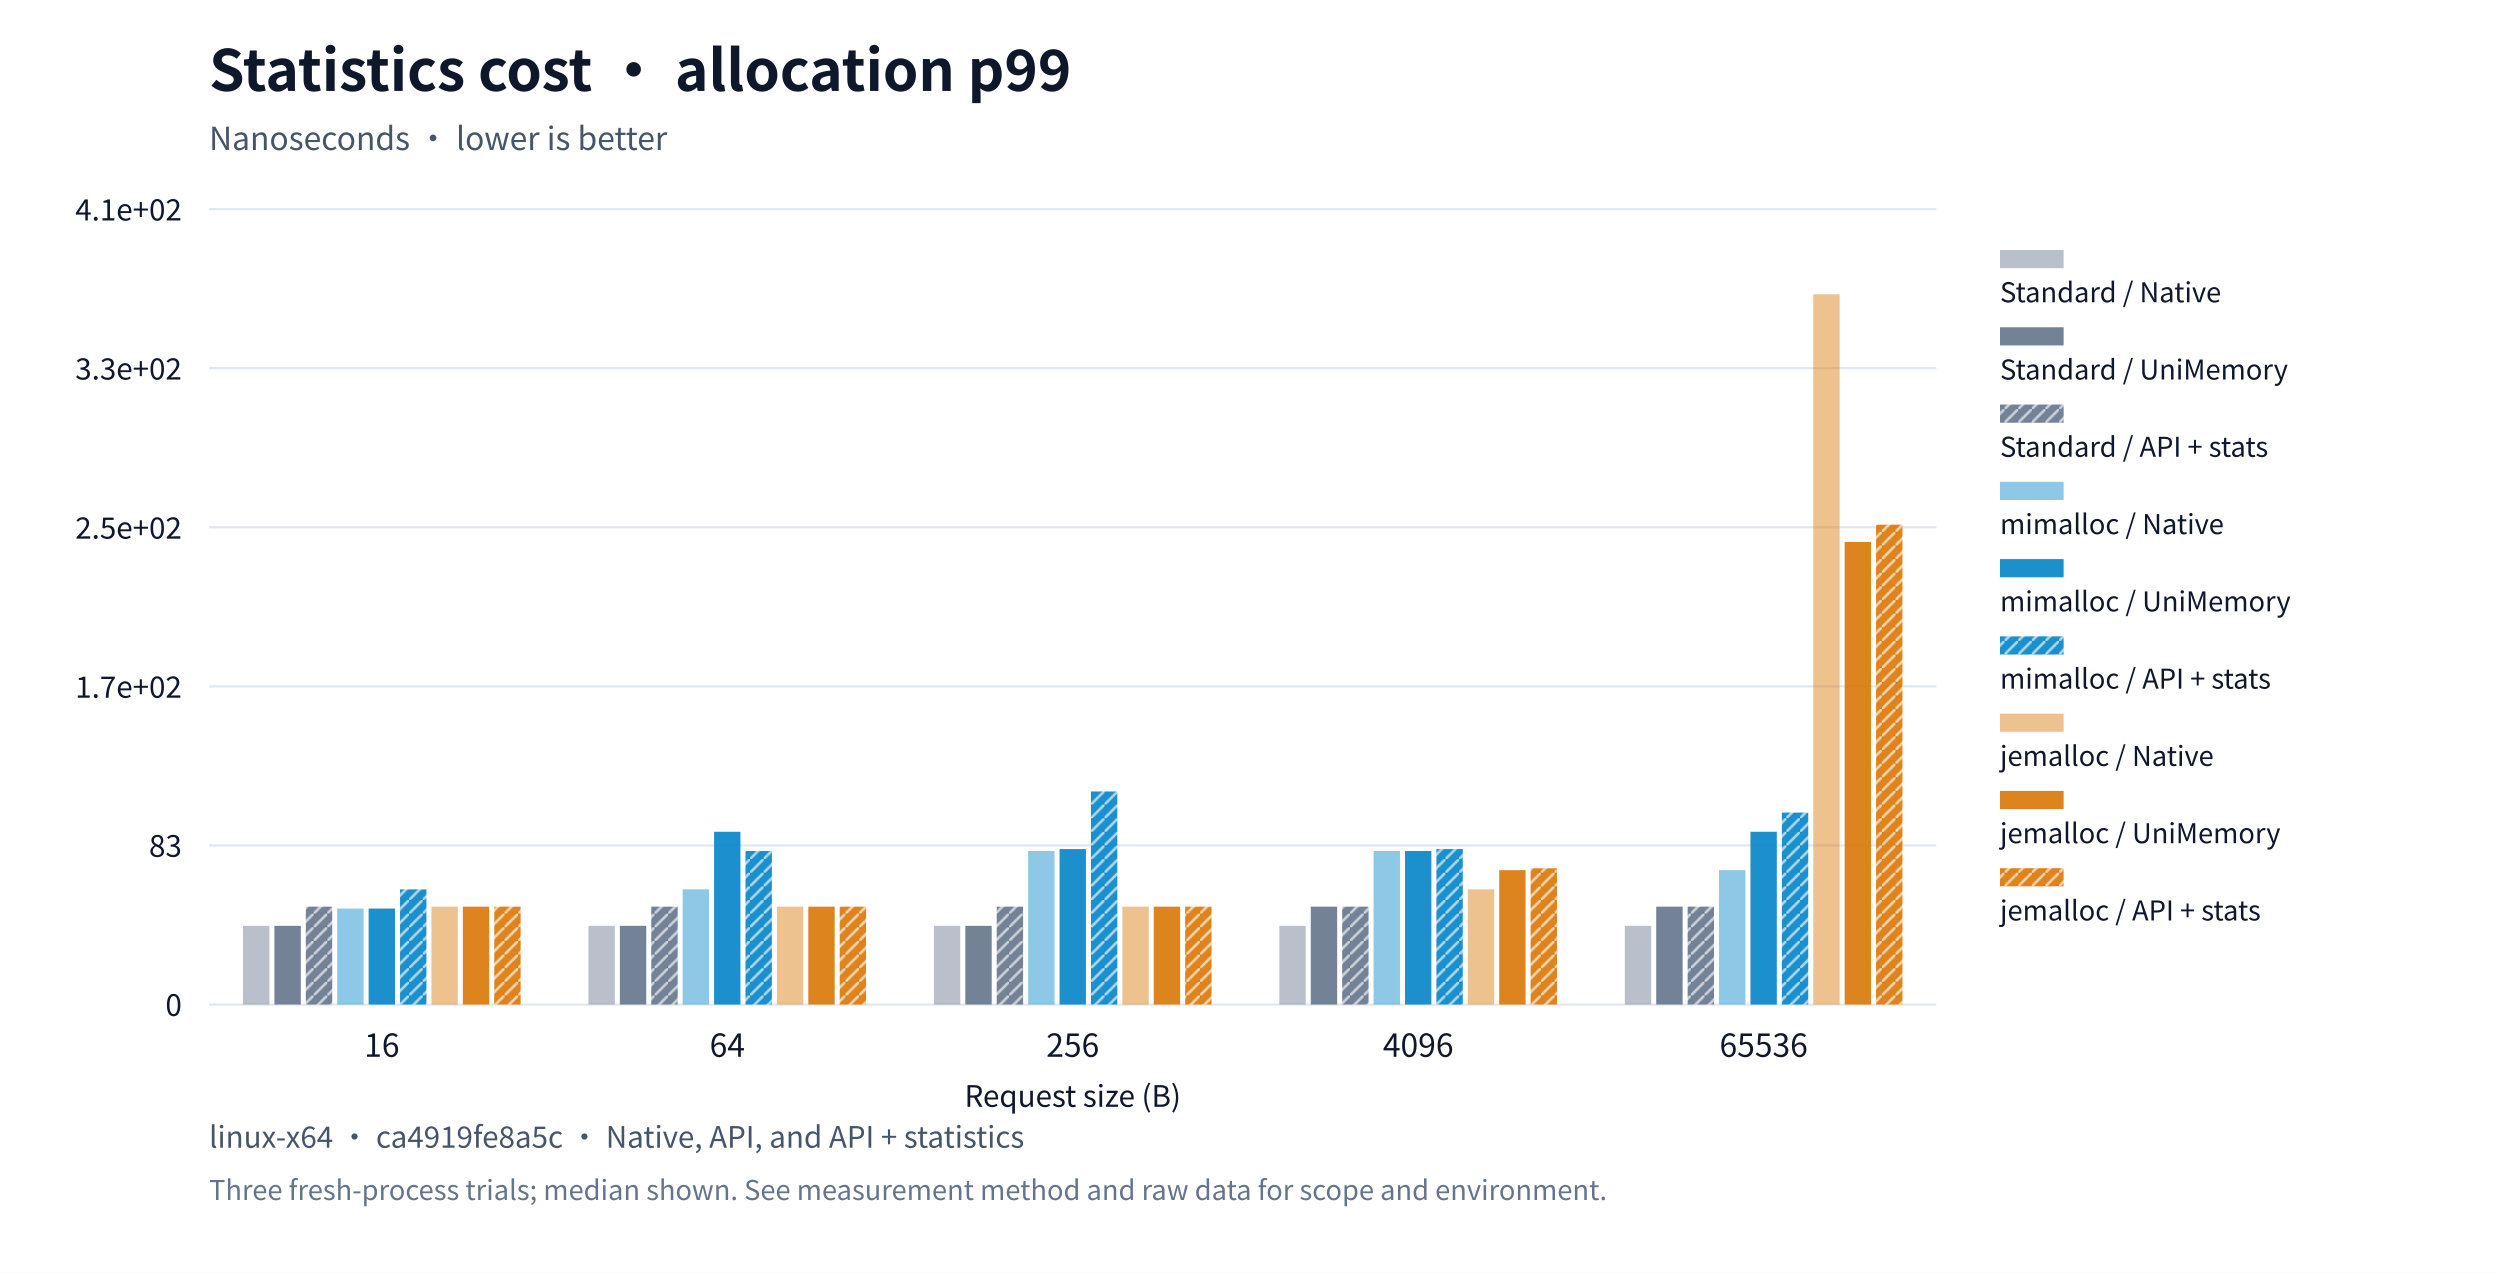
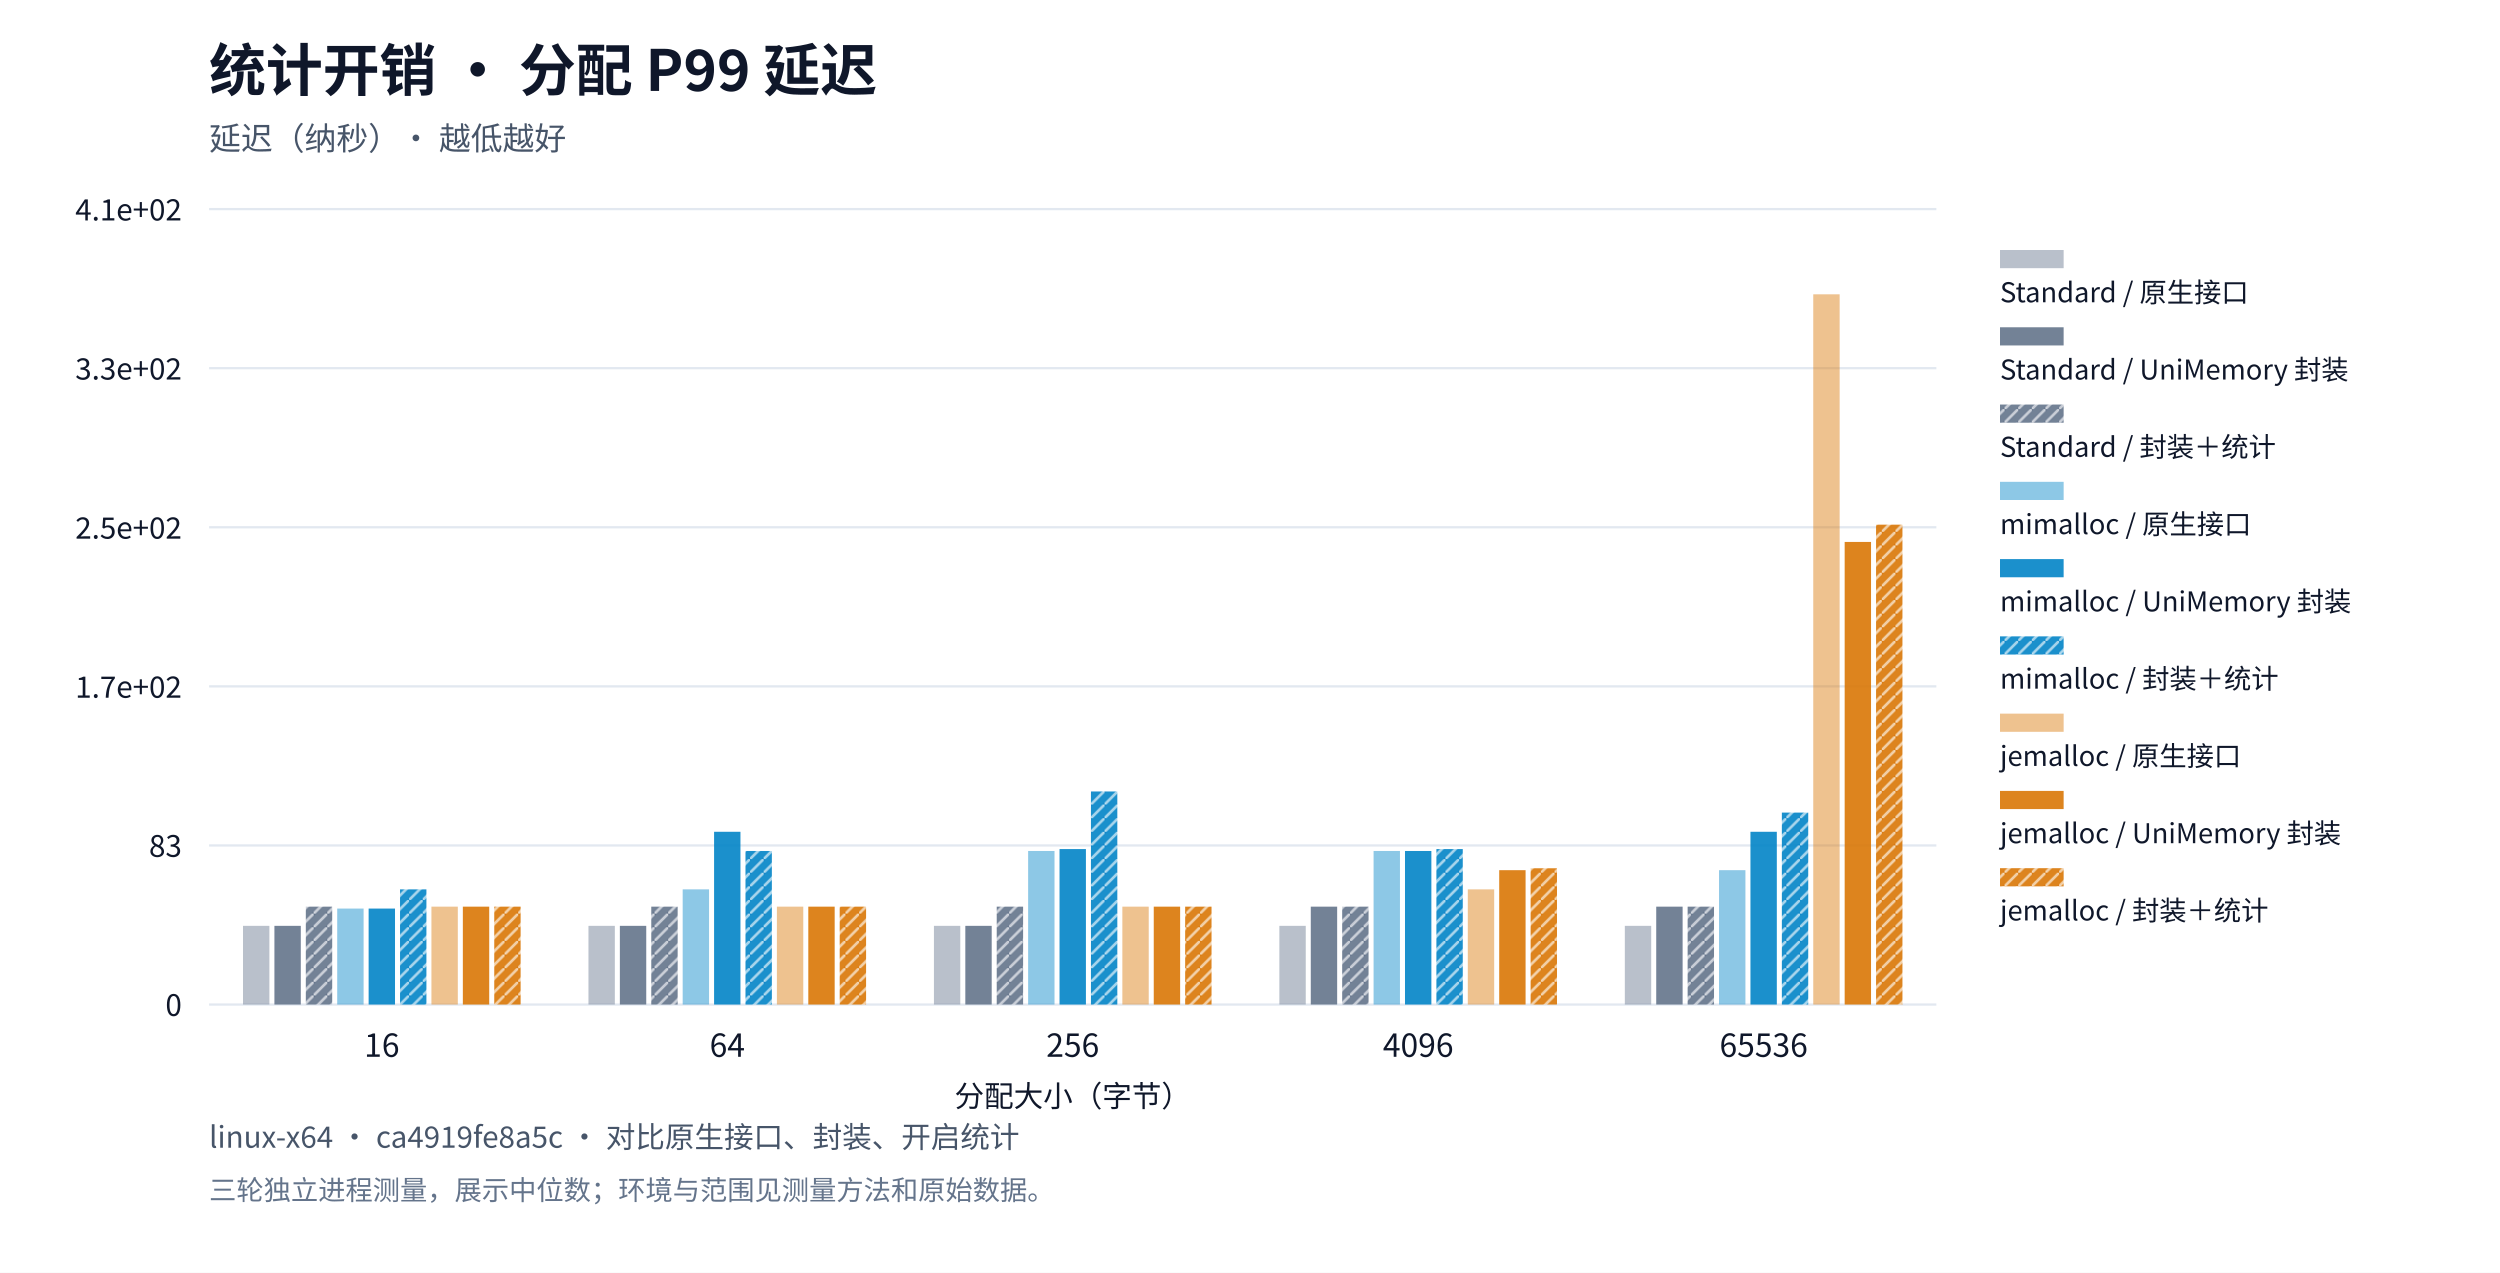
- <svg xmlns="http://www.w3.org/2000/svg" xml:lang="en" viewBox="0 0 1100 560" role="img">
+ <svg xmlns="http://www.w3.org/2000/svg" xml:lang="zh-CN" viewBox="0 0 1100 560" role="img">
  <rect width="1100" height="560" fill="#ffffff" />
  <g font-family="system-ui,Segoe UI,Microsoft YaHei,PingFang SC,Noto Sans CJK SC,sans-serif" fill="#0f172a">
-     <text x="92" y="40" font-size="25" font-weight="650">Statistics cost · allocation p99</text>
-     <text x="92" y="66" font-size="14" fill="#475569">Nanoseconds · lower is better</text>
+     <text x="92" y="40" font-size="25" font-weight="650">统计开销 · 分配 P99 延迟</text>
+     <text x="92" y="66" font-size="14" fill="#475569">延迟（纳秒）· 越低越好</text>
    <defs>
      <pattern id="standard-basic" width="6" height="6" patternUnits="userSpaceOnUse">
        <rect width="6" height="6" fill="#64748b" />
        <path d="M0,6L6,0" stroke="#ffffff" stroke-opacity="0.6" stroke-width="1.2" />
      </pattern>
      <pattern id="mimalloc-basic" width="6" height="6" patternUnits="userSpaceOnUse">
        <rect width="6" height="6" fill="#0284c7" />
        <path d="M0,6L6,0" stroke="#ffffff" stroke-opacity="0.6" stroke-width="1.2" />
      </pattern>
      <pattern id="jemalloc-basic" width="6" height="6" patternUnits="userSpaceOnUse">
        <rect width="6" height="6" fill="#d97706" />
        <path d="M0,6L6,0" stroke="#ffffff" stroke-opacity="0.6" stroke-width="1.2" />
      </pattern>
    </defs>
    <path d="M92,442.0h760" stroke="#e2e8f0" />
    <text x="80" y="447.0" text-anchor="end" font-size="13">0</text>
    <path d="M92,372.0h760" stroke="#e2e8f0" />
    <text x="80" y="377.0" text-anchor="end" font-size="13">83</text>
    <path d="M92,302.0h760" stroke="#e2e8f0" />
    <text x="80" y="307.0" text-anchor="end" font-size="13">1.7e+02</text>
    <path d="M92,232.0h760" stroke="#e2e8f0" />
    <text x="80" y="237.0" text-anchor="end" font-size="13">2.5e+02</text>
    <path d="M92,162.0h760" stroke="#e2e8f0" />
    <text x="80" y="167.0" text-anchor="end" font-size="13">3.3e+02</text>
    <path d="M92,92.0h760" stroke="#e2e8f0" />
    <text x="80" y="97.0" text-anchor="end" font-size="13">4.1e+02</text>
    <text x="168.0" y="465" text-anchor="middle" font-size="14">16</text>
    <text x="320.0" y="465" text-anchor="middle" font-size="14">64</text>
    <text x="472.0" y="465" text-anchor="middle" font-size="14">256</text>
    <text x="624.0" y="465" text-anchor="middle" font-size="14">4096</text>
    <text x="776.0" y="465" text-anchor="middle" font-size="14">65536</text>
    <rect data-path="native" x="106.924" y="407.372" width="11.607" height="34.628" fill="#64748b" opacity="0.45" />
    <rect data-path="native" x="258.924" y="407.372" width="11.607" height="34.628" fill="#64748b" opacity="0.45" />
    <rect data-path="native" x="410.924" y="407.372" width="11.607" height="34.628" fill="#64748b" opacity="0.45" />
    <rect data-path="native" x="562.924" y="407.372" width="11.607" height="34.628" fill="#64748b" opacity="0.45" />
    <rect data-path="native" x="714.924" y="407.372" width="11.607" height="34.628" fill="#64748b" opacity="0.45" />
    <rect data-path="native" x="880" y="110" width="28" height="8" fill="#64748b" opacity="0.45" />
-     <text x="880" y="133" font-size="12">Standard / Native</text>
+     <text x="880" y="133" font-size="12">Standard / 原生接口</text>
    <rect data-path="disabled" x="120.742" y="407.372" width="11.607" height="34.628" fill="#64748b" opacity="0.9" />
    <rect data-path="disabled" x="272.742" y="407.372" width="11.607" height="34.628" fill="#64748b" opacity="0.9" />
    <rect data-path="disabled" x="424.742" y="407.372" width="11.607" height="34.628" fill="#64748b" opacity="0.9" />
    <rect data-path="disabled" x="576.742" y="398.926" width="11.607" height="43.074" fill="#64748b" opacity="0.9" />
    <rect data-path="disabled" x="728.742" y="398.926" width="11.607" height="43.074" fill="#64748b" opacity="0.9" />
    <rect data-path="disabled" x="880" y="144" width="28" height="8" fill="#64748b" opacity="0.9" />
-     <text x="880" y="167" font-size="12">Standard / UniMemory</text>
+     <text x="880" y="167" font-size="12">Standard / UniMemory 封装</text>
    <rect data-path="basic" x="134.56" y="398.926" width="11.607" height="43.074" fill="url(#standard-basic)" opacity="0.9" />
    <rect data-path="basic" x="286.56" y="398.926" width="11.607" height="43.074" fill="url(#standard-basic)" opacity="0.9" />
    <rect data-path="basic" x="438.56" y="398.926" width="11.607" height="43.074" fill="url(#standard-basic)" opacity="0.9" />
    <rect data-path="basic" x="590.56" y="398.926" width="11.607" height="43.074" fill="url(#standard-basic)" opacity="0.9" />
    <rect data-path="basic" x="742.56" y="398.926" width="11.607" height="43.074" fill="url(#standard-basic)" opacity="0.9" />
    <rect data-path="basic" x="880" y="178" width="28" height="8" fill="url(#standard-basic)" opacity="0.9" />
-     <text x="880" y="201" font-size="12">Standard / API + stats</text>
+     <text x="880" y="201" font-size="12">Standard / 封装＋统计</text>
    <rect data-path="native" x="148.378" y="399.77" width="11.607" height="42.23" fill="#0284c7" opacity="0.45" />
    <rect data-path="native" x="300.378" y="391.324" width="11.607" height="50.676" fill="#0284c7" opacity="0.45" />
    <rect data-path="native" x="452.378" y="374.432" width="11.607" height="67.568" fill="#0284c7" opacity="0.45" />
    <rect data-path="native" x="604.378" y="374.432" width="11.607" height="67.568" fill="#0284c7" opacity="0.45" />
    <rect data-path="native" x="756.378" y="382.878" width="11.607" height="59.122" fill="#0284c7" opacity="0.45" />
    <rect data-path="native" x="880" y="212" width="28" height="8" fill="#0284c7" opacity="0.45" />
-     <text x="880" y="235" font-size="12">mimalloc / Native</text>
+     <text x="880" y="235" font-size="12">mimalloc / 原生接口</text>
    <rect data-path="disabled" x="162.196" y="399.77" width="11.607" height="42.23" fill="#0284c7" opacity="0.9" />
    <rect data-path="disabled" x="314.196" y="365.986" width="11.607" height="76.014" fill="#0284c7" opacity="0.9" />
    <rect data-path="disabled" x="466.196" y="373.588" width="11.607" height="68.412" fill="#0284c7" opacity="0.9" />
    <rect data-path="disabled" x="618.196" y="374.432" width="11.607" height="67.568" fill="#0284c7" opacity="0.9" />
    <rect data-path="disabled" x="770.196" y="365.986" width="11.607" height="76.014" fill="#0284c7" opacity="0.9" />
    <rect data-path="disabled" x="880" y="246" width="28" height="8" fill="#0284c7" opacity="0.9" />
-     <text x="880" y="269" font-size="12">mimalloc / UniMemory</text>
+     <text x="880" y="269" font-size="12">mimalloc / UniMemory 封装</text>
    <rect data-path="basic" x="176.015" y="391.324" width="11.607" height="50.676" fill="url(#mimalloc-basic)" opacity="0.9" />
    <rect data-path="basic" x="328.015" y="374.432" width="11.607" height="67.568" fill="url(#mimalloc-basic)" opacity="0.9" />
    <rect data-path="basic" x="480.015" y="348.25" width="11.607" height="93.75" fill="url(#mimalloc-basic)" opacity="0.9" />
    <rect data-path="basic" x="632.015" y="373.588" width="11.607" height="68.412" fill="url(#mimalloc-basic)" opacity="0.9" />
    <rect data-path="basic" x="784.015" y="357.541" width="11.607" height="84.459" fill="url(#mimalloc-basic)" opacity="0.9" />
    <rect data-path="basic" x="880" y="280" width="28" height="8" fill="url(#mimalloc-basic)" opacity="0.9" />
-     <text x="880" y="303" font-size="12">mimalloc / API + stats</text>
+     <text x="880" y="303" font-size="12">mimalloc / 封装＋统计</text>
    <rect data-path="native" x="189.833" y="398.926" width="11.607" height="43.074" fill="#d97706" opacity="0.45" />
    <rect data-path="native" x="341.833" y="398.926" width="11.607" height="43.074" fill="#d97706" opacity="0.45" />
    <rect data-path="native" x="493.833" y="398.926" width="11.607" height="43.074" fill="#d97706" opacity="0.45" />
    <rect data-path="native" x="645.833" y="391.324" width="11.607" height="50.676" fill="#d97706" opacity="0.45" />
    <rect data-path="native" x="797.833" y="129.5" width="11.607" height="312.5" fill="#d97706" opacity="0.45" />
    <rect data-path="native" x="880" y="314" width="28" height="8" fill="#d97706" opacity="0.45" />
-     <text x="880" y="337" font-size="12">jemalloc / Native</text>
+     <text x="880" y="337" font-size="12">jemalloc / 原生接口</text>
    <rect data-path="disabled" x="203.651" y="398.926" width="11.607" height="43.074" fill="#d97706" opacity="0.9" />
    <rect data-path="disabled" x="355.651" y="398.926" width="11.607" height="43.074" fill="#d97706" opacity="0.9" />
    <rect data-path="disabled" x="507.651" y="398.926" width="11.607" height="43.074" fill="#d97706" opacity="0.9" />
    <rect data-path="disabled" x="659.651" y="382.878" width="11.607" height="59.122" fill="#d97706" opacity="0.9" />
    <rect data-path="disabled" x="811.651" y="238.453" width="11.607" height="203.547" fill="#d97706" opacity="0.9" />
    <rect data-path="disabled" x="880" y="348" width="28" height="8" fill="#d97706" opacity="0.9" />
-     <text x="880" y="371" font-size="12">jemalloc / UniMemory</text>
+     <text x="880" y="371" font-size="12">jemalloc / UniMemory 封装</text>
    <rect data-path="basic" x="217.469" y="398.926" width="11.607" height="43.074" fill="url(#jemalloc-basic)" opacity="0.9" />
    <rect data-path="basic" x="369.469" y="398.926" width="11.607" height="43.074" fill="url(#jemalloc-basic)" opacity="0.9" />
    <rect data-path="basic" x="521.469" y="398.926" width="11.607" height="43.074" fill="url(#jemalloc-basic)" opacity="0.9" />
    <rect data-path="basic" x="673.469" y="382.034" width="11.607" height="59.966" fill="url(#jemalloc-basic)" opacity="0.9" />
    <rect data-path="basic" x="825.469" y="230.851" width="11.607" height="211.149" fill="url(#jemalloc-basic)" opacity="0.9" />
    <rect data-path="basic" x="880" y="382" width="28" height="8" fill="url(#jemalloc-basic)" opacity="0.9" />
-     <text x="880" y="405" font-size="12">jemalloc / API + stats</text>
-     <text x="472" y="487" text-anchor="middle" font-size="13">Request size (B)</text>
-     <text x="92" y="505" font-size="13" fill="#475569">linux-x64 · ca4919fe8a5c · Native, API, and API + statistics</text>
-     <text x="92" y="528" font-size="12" fill="#64748b">Three fresh-process trials; median shown. See measurement method and raw data for scope and environment.</text>
+     <text x="880" y="405" font-size="12">jemalloc / 封装＋统计</text>
+     <text x="472" y="487" text-anchor="middle" font-size="13">分配大小（字节）</text>
+     <text x="92" y="505" font-size="13" fill="#475569">linux-x64 · ca4919fe8a5c · 对比原生接口、封装、开启统计</text>
+     <text x="92" y="528" font-size="12" fill="#64748b">三轮独立进程测量，展示中位数；环境与范围见测量方法和原始数据。</text>
  </g>
</svg>
